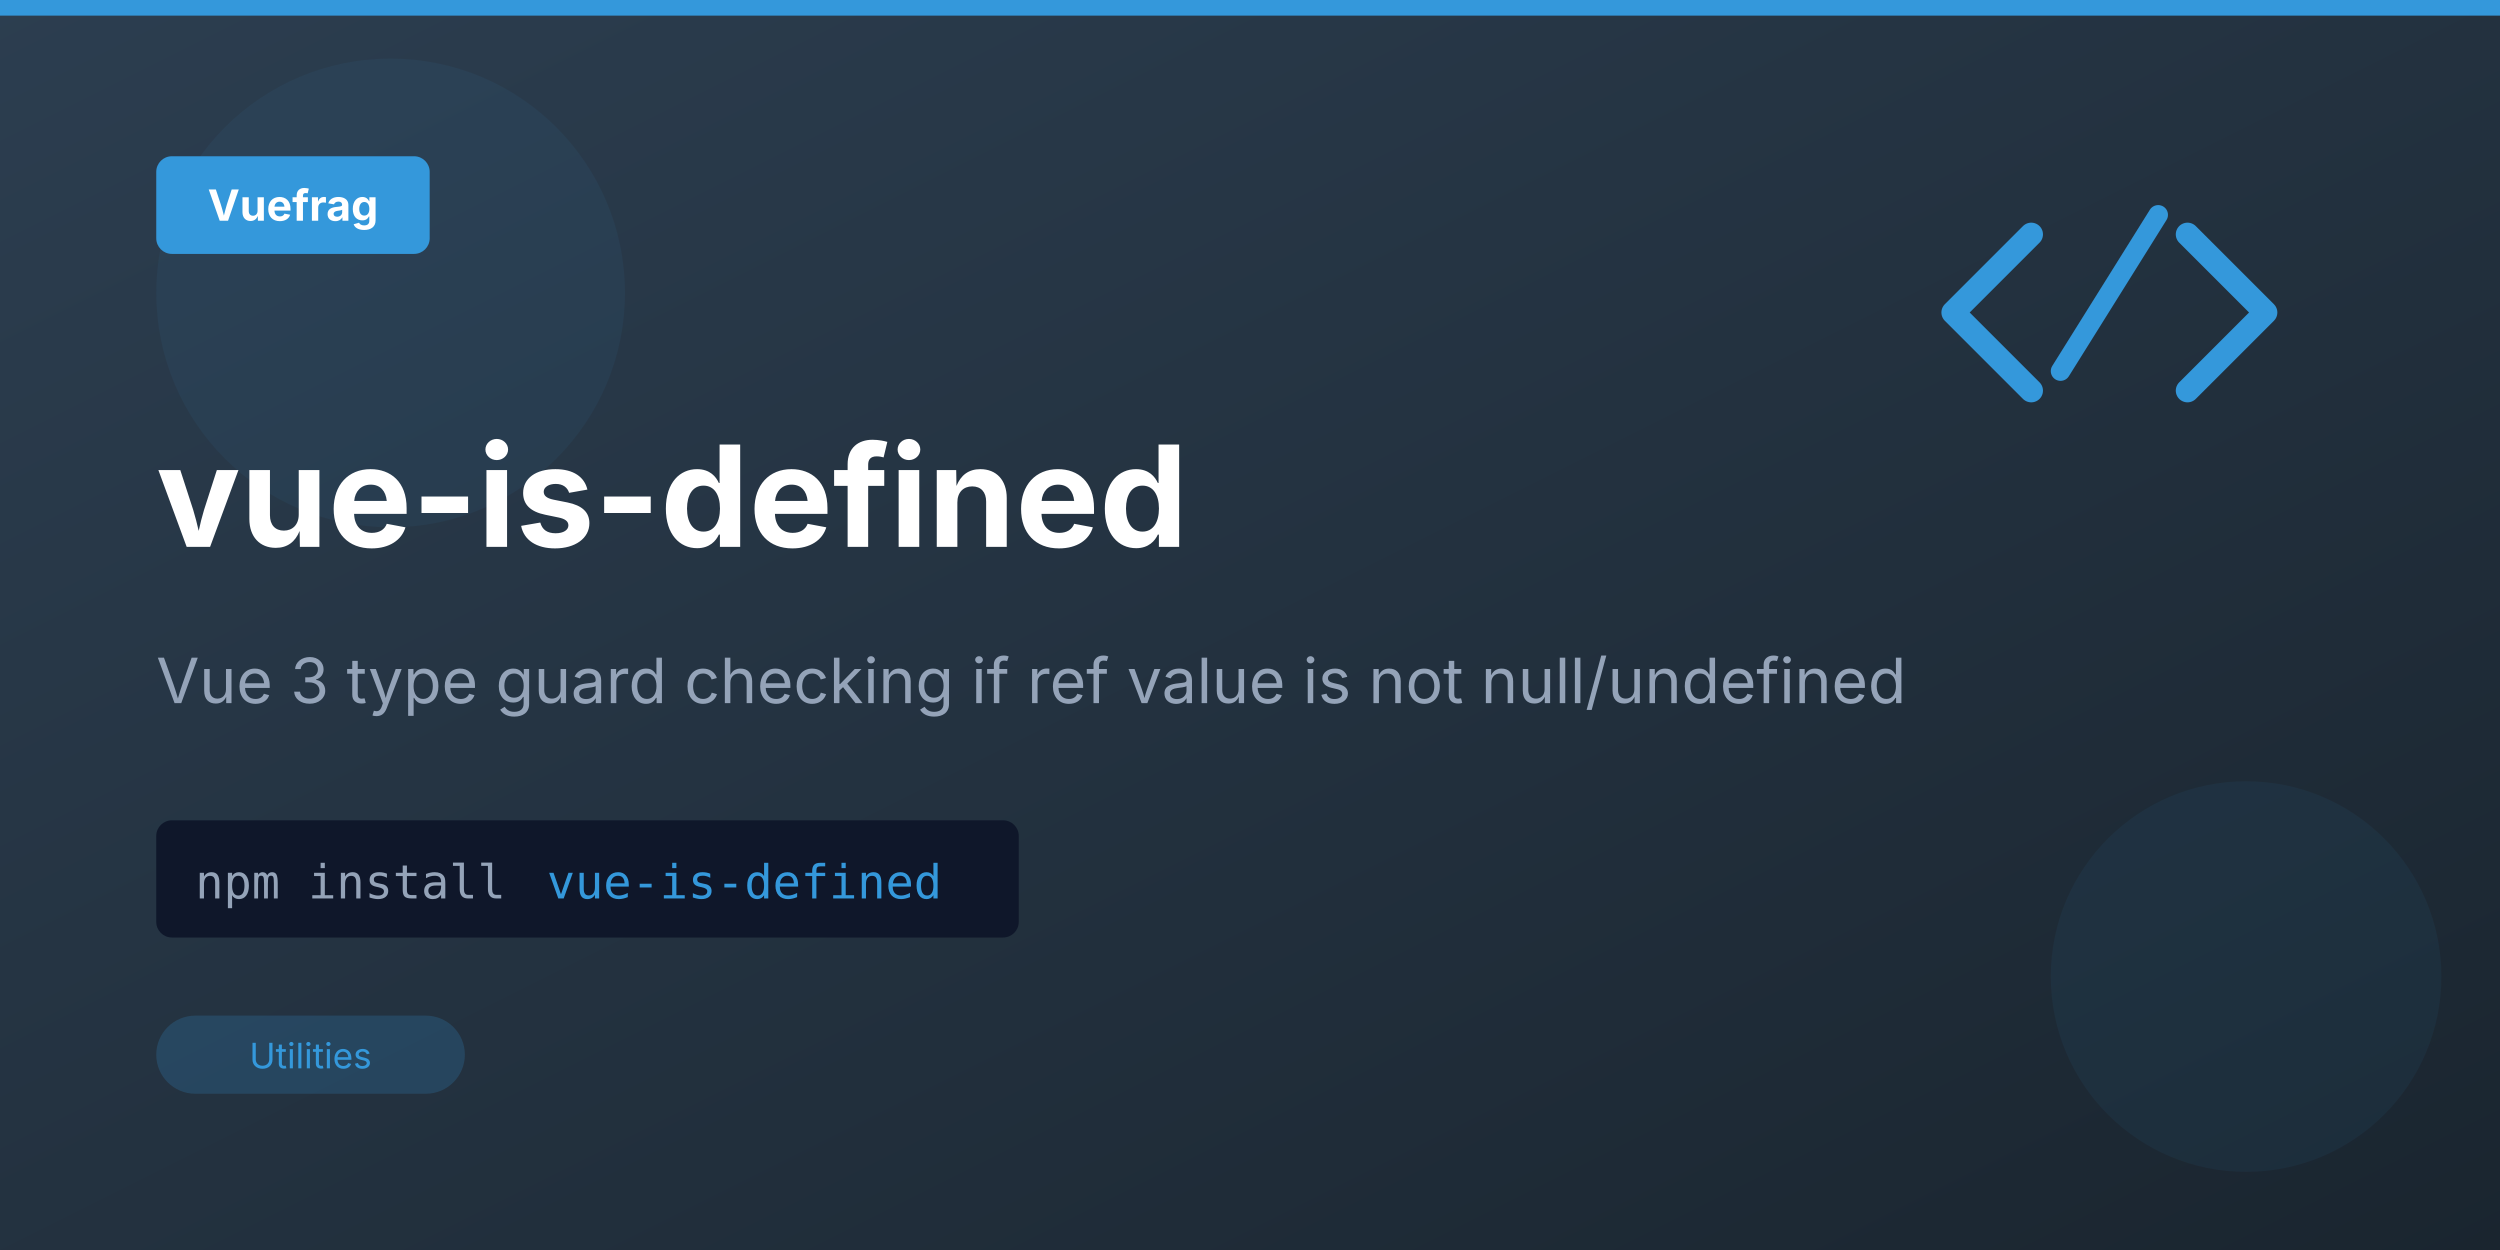
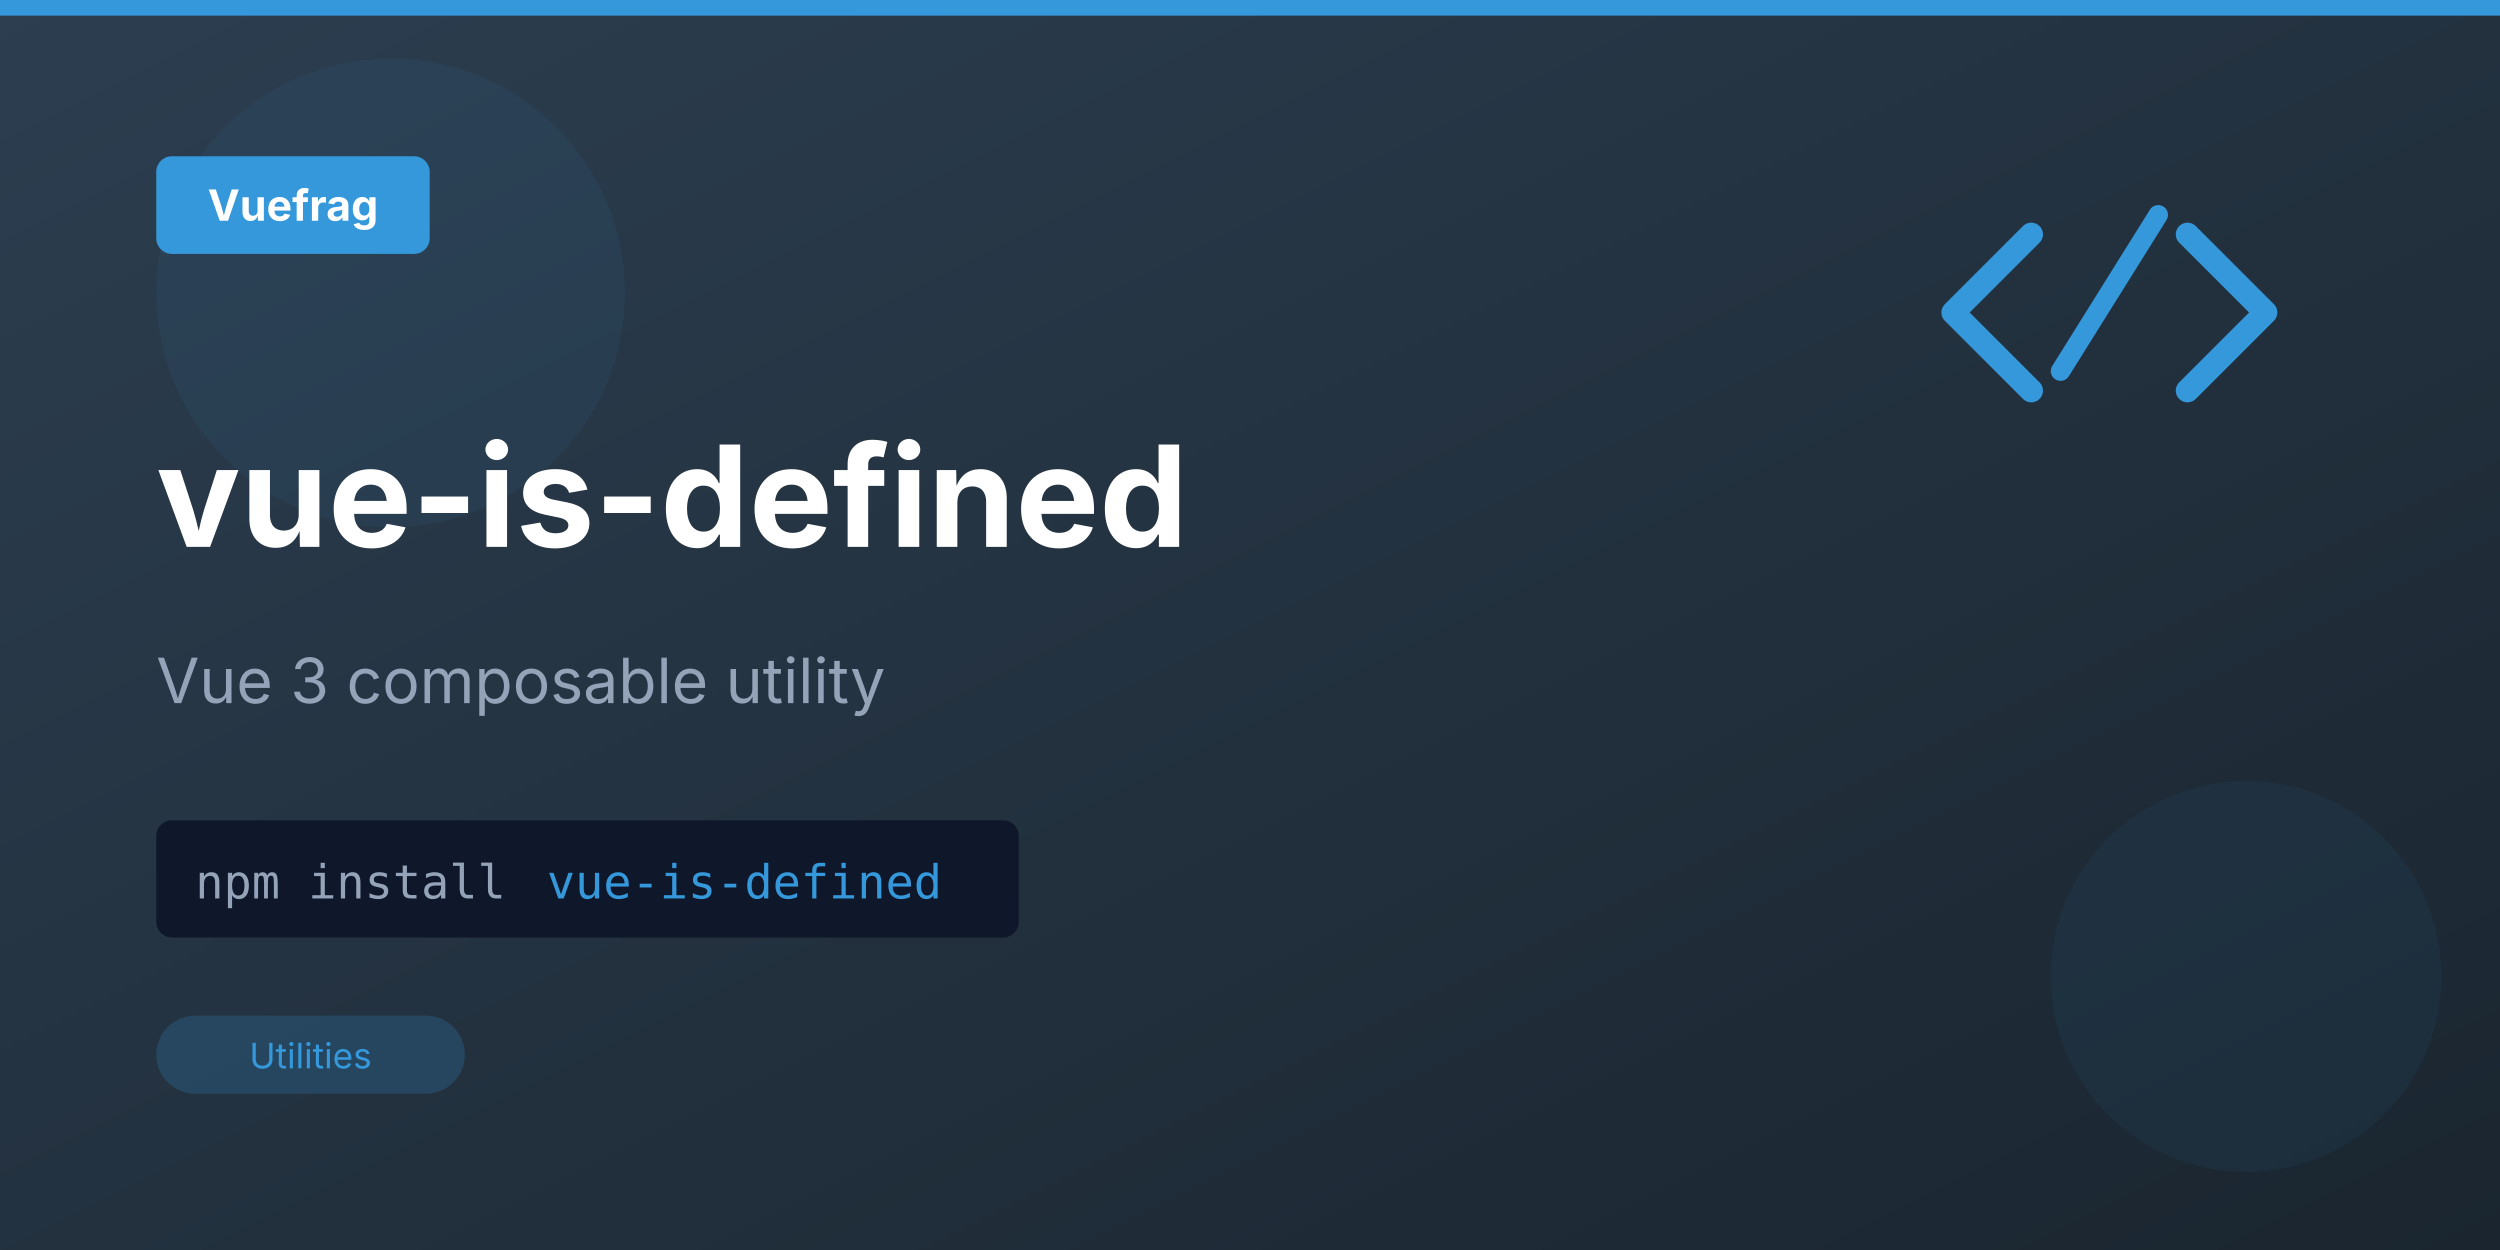
<svg xmlns="http://www.w3.org/2000/svg" viewBox="0 0 1280 640" width="1280" height="640">
  <defs>
    <linearGradient id="banner-bg" x1="0%" y1="0%" x2="100%" y2="100%">
      <stop offset="0%" style="stop-color:#2c3e50;stop-opacity:1" />
      <stop offset="100%" style="stop-color:#1a252f;stop-opacity:1" />
    </linearGradient>
  </defs>
  <rect width="1280" height="640" fill="url(#banner-bg)" />
  <circle cx="200" cy="150" r="120" fill="#3498db" opacity="0.06" />
  <circle cx="1150" cy="500" r="100" fill="#3498db" opacity="0.06" />
  <rect x="0" y="0" width="1280" height="8" fill="#3498db" />
  <g transform="translate(80, 80)">
    <rect width="140" height="50" rx="8" fill="#3498db" />
    <text x="70" y="33" text-anchor="middle" font-family="system-ui, -apple-system, sans-serif" font-size="22" font-weight="700" fill="white">Vuefrag</text>
  </g>
  <text x="80" y="280" font-family="system-ui, -apple-system, sans-serif" font-size="72" font-weight="700" fill="white">vue-is-defined</text>
-   <text x="80" y="360" font-family="system-ui, -apple-system, sans-serif" font-size="32" fill="#94a3b8">Vue 3 type guard checking if ref value is not null/undefined</text>
+   <text x="80" y="360" font-family="system-ui, -apple-system, sans-serif" font-size="32" fill="#94a3b8">Vue 3 composable utility</text>
  <g transform="translate(80, 420)">
    <rect width="441.6" height="60" rx="8" fill="#0f172a" />
    <text x="20" y="40" font-family="ui-monospace, monospace" font-size="24" fill="#94a3b8">npm install</text>
    <text x="200" y="40" font-family="ui-monospace, monospace" font-size="24" fill="#3498db">vue-is-defined</text>
  </g>
  <g transform="translate(80, 520)">
    <rect width="158" height="40" rx="20" fill="#3498db" opacity="0.2" />
    <text x="79" y="27" text-anchor="middle" font-family="system-ui, -apple-system, sans-serif" font-size="18" fill="#3498db">Utilities</text>
  </g>
  <g>
    <path d="M1040 120l-40 40 40 40" fill="none" stroke="#3498db" stroke-width="12" stroke-linecap="round" stroke-linejoin="round" />
    <path d="M1120 120l40 40-40 40" fill="none" stroke="#3498db" stroke-width="12" stroke-linecap="round" stroke-linejoin="round" />
    <line x1="1105" y1="110" x2="1055" y2="190" stroke="#3498db" stroke-width="10" stroke-linecap="round" />
  </g>
</svg>
